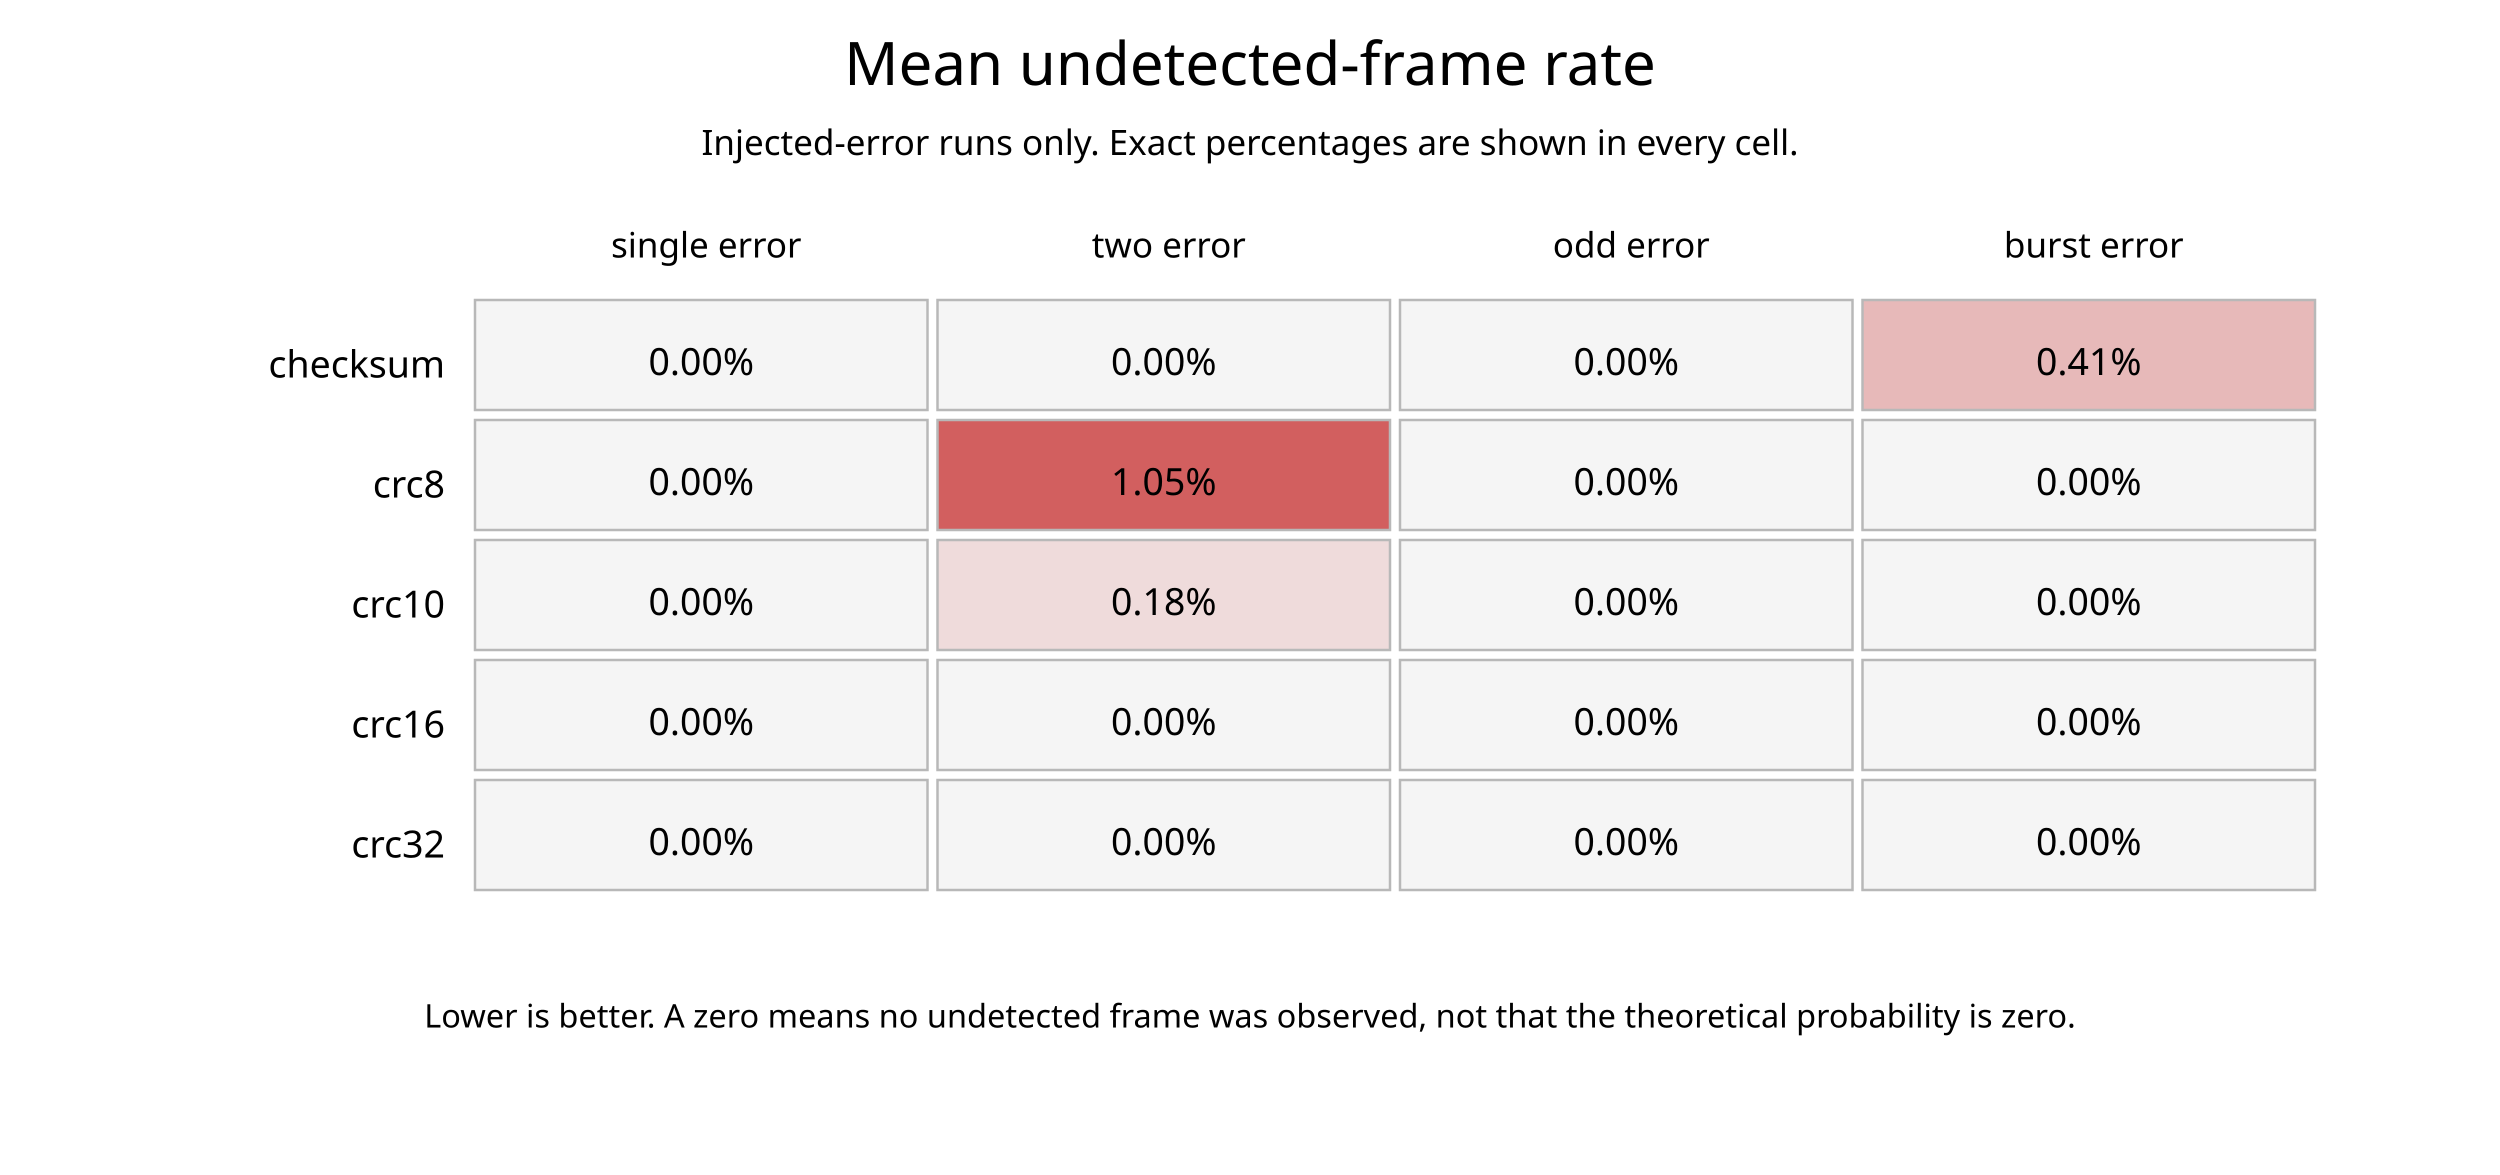
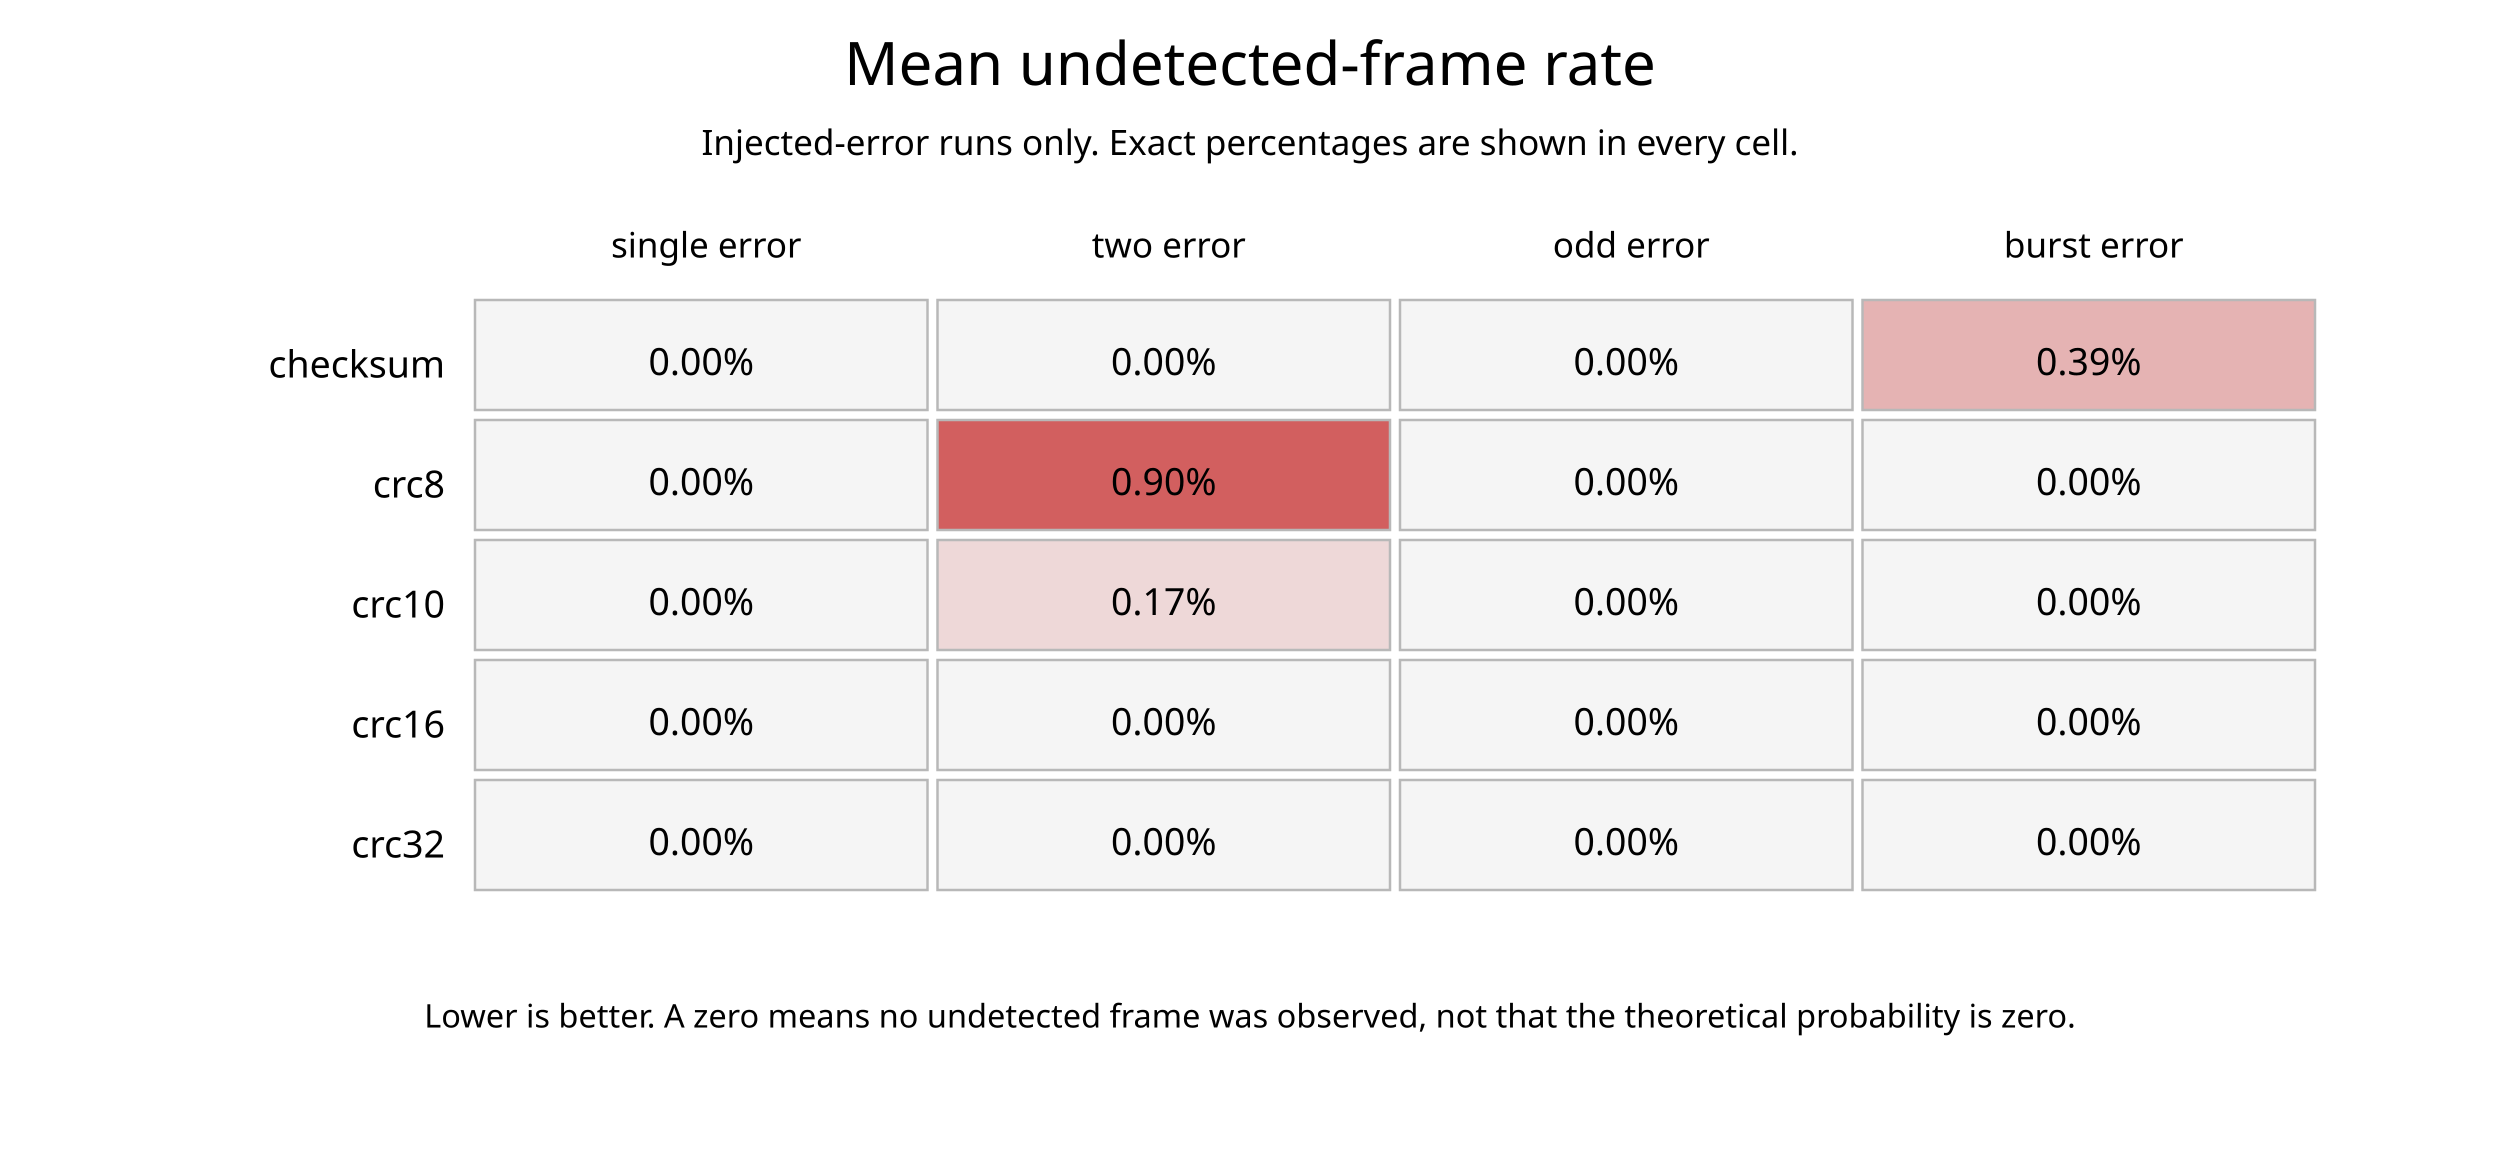
<svg xmlns="http://www.w3.org/2000/svg" width="1000" height="470" viewBox="0 0 1000 470">
  <rect width="100%" height="100%" fill="white" />
  <text x="500.0" y="34" text-anchor="middle" font-family="sans-serif" font-size="24">Mean undetected-frame rate</text>
  <text x="500" y="62" text-anchor="middle" font-family="sans-serif" font-size="14">Injected-error runs only. Exact percentages are shown in every cell.</text>
  <text x="282.5" y="103" text-anchor="middle" font-family="sans-serif" font-size="14">single error</text>
  <text x="467.5" y="103" text-anchor="middle" font-family="sans-serif" font-size="14">two error</text>
  <text x="652.5" y="103" text-anchor="middle" font-family="sans-serif" font-size="14">odd error</text>
  <text x="837.5" y="103" text-anchor="middle" font-family="sans-serif" font-size="14">burst error</text>
  <text x="178" y="151" text-anchor="end" font-family="sans-serif" font-size="15">checksum</text>
  <rect x="190" y="120" width="181" height="44" fill="rgb(245,245,245)" stroke="#B8B8B8" />
  <text x="280.5" y="150" text-anchor="middle" font-family="sans-serif" font-size="15">0.00%</text>
  <rect x="375" y="120" width="181" height="44" fill="rgb(245,245,245)" stroke="#B8B8B8" />
  <text x="465.5" y="150" text-anchor="middle" font-family="sans-serif" font-size="15">0.00%</text>
  <rect x="560" y="120" width="181" height="44" fill="rgb(245,245,245)" stroke="#B8B8B8" />
  <text x="650.5" y="150" text-anchor="middle" font-family="sans-serif" font-size="15">0.00%</text>
-   <rect x="745" y="120" width="181" height="44" fill="rgb(231,185,185)" stroke="#B8B8B8" />
-   <text x="835.5" y="150" text-anchor="middle" font-family="sans-serif" font-size="15">0.41%</text>
+   <rect x="745" y="120" width="181" height="44" fill="rgb(229,179,179)" stroke="#B8B8B8" />
+   <text x="835.5" y="150" text-anchor="middle" font-family="sans-serif" font-size="15">0.39%</text>
  <text x="178" y="199" text-anchor="end" font-family="sans-serif" font-size="15">crc8</text>
  <rect x="190" y="168" width="181" height="44" fill="rgb(245,245,245)" stroke="#B8B8B8" />
  <text x="280.5" y="198" text-anchor="middle" font-family="sans-serif" font-size="15">0.00%</text>
  <rect x="375" y="168" width="181" height="44" fill="rgb(210,95,95)" stroke="#B8B8B8" />
-   <text x="465.5" y="198" text-anchor="middle" font-family="sans-serif" font-size="15">1.05%</text>
+   <text x="465.5" y="198" text-anchor="middle" font-family="sans-serif" font-size="15">0.90%</text>
  <rect x="560" y="168" width="181" height="44" fill="rgb(245,245,245)" stroke="#B8B8B8" />
  <text x="650.5" y="198" text-anchor="middle" font-family="sans-serif" font-size="15">0.00%</text>
  <rect x="745" y="168" width="181" height="44" fill="rgb(245,245,245)" stroke="#B8B8B8" />
  <text x="835.5" y="198" text-anchor="middle" font-family="sans-serif" font-size="15">0.00%</text>
  <text x="178" y="247" text-anchor="end" font-family="sans-serif" font-size="15">crc10</text>
  <rect x="190" y="216" width="181" height="44" fill="rgb(245,245,245)" stroke="#B8B8B8" />
  <text x="280.5" y="246" text-anchor="middle" font-family="sans-serif" font-size="15">0.00%</text>
-   <rect x="375" y="216" width="181" height="44" fill="rgb(239,219,219)" stroke="#B8B8B8" />
-   <text x="465.5" y="246" text-anchor="middle" font-family="sans-serif" font-size="15">0.18%</text>
+   <rect x="375" y="216" width="181" height="44" fill="rgb(238,216,216)" stroke="#B8B8B8" />
+   <text x="465.5" y="246" text-anchor="middle" font-family="sans-serif" font-size="15">0.17%</text>
  <rect x="560" y="216" width="181" height="44" fill="rgb(245,245,245)" stroke="#B8B8B8" />
  <text x="650.5" y="246" text-anchor="middle" font-family="sans-serif" font-size="15">0.00%</text>
  <rect x="745" y="216" width="181" height="44" fill="rgb(245,245,245)" stroke="#B8B8B8" />
  <text x="835.5" y="246" text-anchor="middle" font-family="sans-serif" font-size="15">0.00%</text>
  <text x="178" y="295" text-anchor="end" font-family="sans-serif" font-size="15">crc16</text>
  <rect x="190" y="264" width="181" height="44" fill="rgb(245,245,245)" stroke="#B8B8B8" />
  <text x="280.5" y="294" text-anchor="middle" font-family="sans-serif" font-size="15">0.00%</text>
  <rect x="375" y="264" width="181" height="44" fill="rgb(245,245,245)" stroke="#B8B8B8" />
  <text x="465.5" y="294" text-anchor="middle" font-family="sans-serif" font-size="15">0.00%</text>
  <rect x="560" y="264" width="181" height="44" fill="rgb(245,245,245)" stroke="#B8B8B8" />
  <text x="650.5" y="294" text-anchor="middle" font-family="sans-serif" font-size="15">0.00%</text>
  <rect x="745" y="264" width="181" height="44" fill="rgb(245,245,245)" stroke="#B8B8B8" />
  <text x="835.5" y="294" text-anchor="middle" font-family="sans-serif" font-size="15">0.00%</text>
  <text x="178" y="343" text-anchor="end" font-family="sans-serif" font-size="15">crc32</text>
  <rect x="190" y="312" width="181" height="44" fill="rgb(245,245,245)" stroke="#B8B8B8" />
  <text x="280.5" y="342" text-anchor="middle" font-family="sans-serif" font-size="15">0.00%</text>
  <rect x="375" y="312" width="181" height="44" fill="rgb(245,245,245)" stroke="#B8B8B8" />
  <text x="465.5" y="342" text-anchor="middle" font-family="sans-serif" font-size="15">0.00%</text>
  <rect x="560" y="312" width="181" height="44" fill="rgb(245,245,245)" stroke="#B8B8B8" />
  <text x="650.5" y="342" text-anchor="middle" font-family="sans-serif" font-size="15">0.00%</text>
  <rect x="745" y="312" width="181" height="44" fill="rgb(245,245,245)" stroke="#B8B8B8" />
  <text x="835.5" y="342" text-anchor="middle" font-family="sans-serif" font-size="15">0.00%</text>
  <text x="500" y="411" text-anchor="middle" font-family="sans-serif" font-size="13">Lower is better. A zero means no undetected frame was observed, not that the theoretical probability is zero.</text>
</svg>
